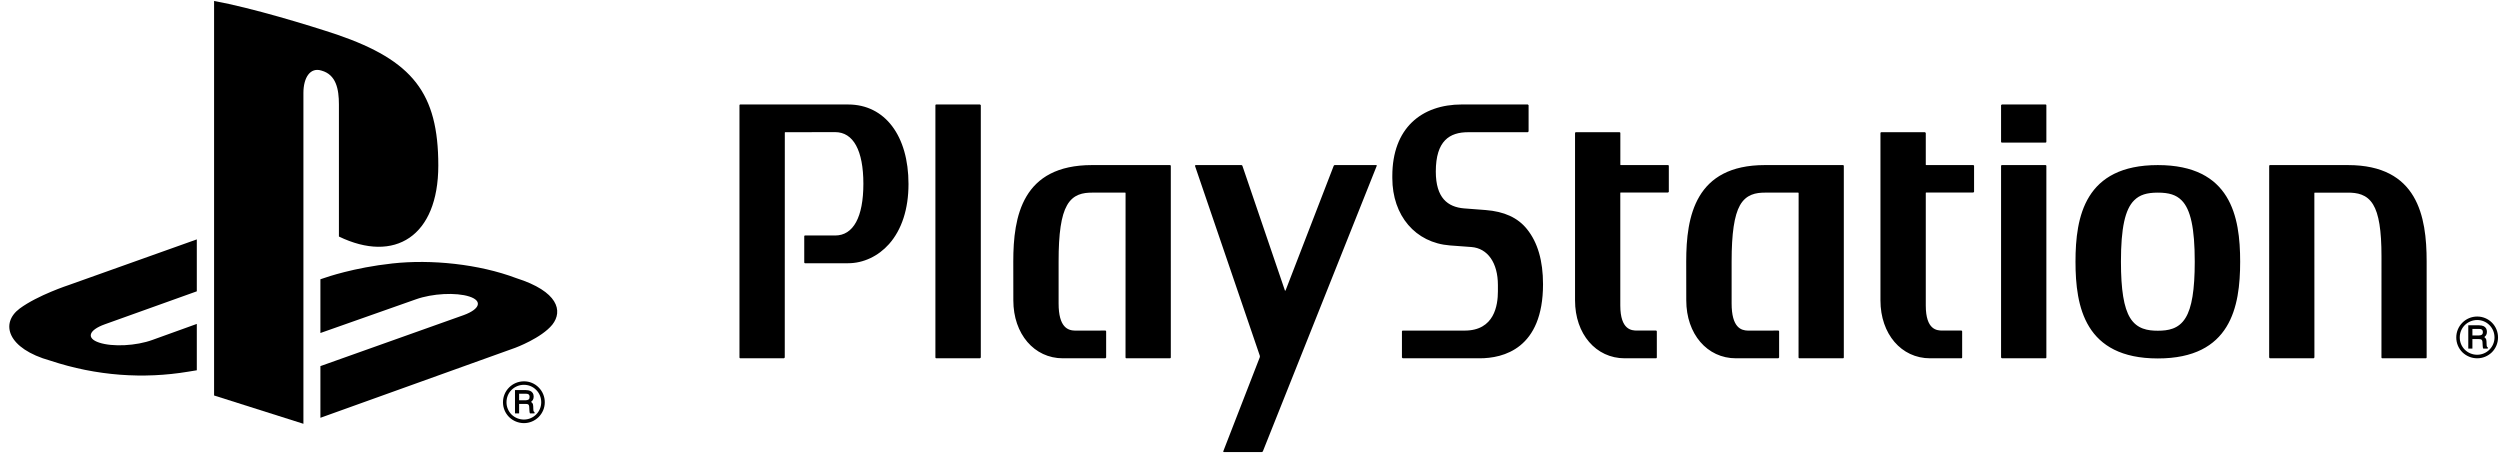
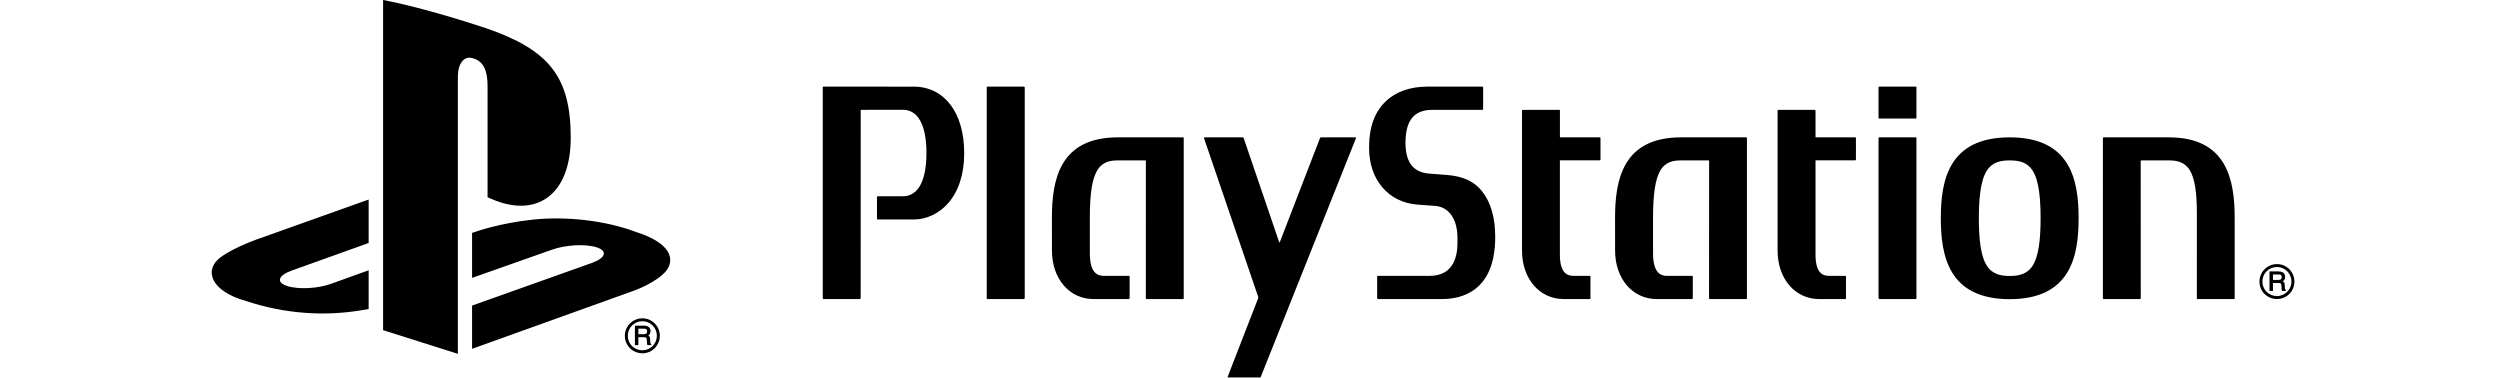
- <svg xmlns="http://www.w3.org/2000/svg" height="453" width="2500" viewBox="-3.734 0 1004.527 181.256">
+ <svg xmlns="http://www.w3.org/2000/svg" height="453" width="3000" viewBox="-3.734 0 1004.527 181.256">
  <path d="M82.286 0v158.53l35.895 11.372V36.977c0-6.264 2.793-10.423 7.272-8.992 5.856 1.624 6.994 7.394 6.994 13.588V94.66c22.343 10.814 39.934-.006 39.934-28.539 0-29.156-10.313-42.145-40.66-52.589C119.753 9.548 97.57 2.823 82.287 0" />
  <path d="M125.008 146.726l57.65-20.52c6.522-2.417 7.519-5.701 2.24-7.427-5.36-1.758-14.93-1.255-21.52 1.112l-38.37 13.535v-21.597l2.197-.725s11.107-3.935 26.728-5.629c15.591-1.709 34.712.223 49.74 5.887 16.929 5.378 18.826 13.222 14.543 18.681-4.345 5.403-14.88 9.311-14.88 9.311l-78.328 28.137M16.518 144.542C-.84 139.707-3.734 129.49 4.185 123.588c7.303-5.39 19.742-9.447 19.742-9.447l51.419-18.333v20.866l-36.968 13.25c-6.548 2.343-7.53 5.639-2.255 7.363 5.368 1.794 14.895 1.312 21.447-1.106l17.776-6.409V148.4c-1.146.192-2.42.386-3.583.584-17.722 2.942-36.603 1.734-55.245-4.441M209.058 159.09c0 .529-.126.873-.396 1.047-.31.21-.718.316-1.23.316h-2.578v-2.63h2.728c.387 0 .675.066.907.156.377.185.569.556.569 1.112m1.864 6.032c-.13-.038-.22-.166-.296-.383a4.273 4.273 0 0 1-.066-.71l-.042-1.193c-.019-.552-.124-.982-.356-1.238-.115-.202-.32-.33-.516-.47.256-.233.492-.472.691-.734.23-.371.364-.874.364-1.411 0-1.095-.471-1.874-1.389-2.305-.458-.194-1.055-.32-1.765-.32h-4.353v9.363h1.66v-3.812h2.53c.472 0 .788.06 1.02.137.313.2.482.502.503 1.02l.081 1.46c.025.373.05.596.07.765l.124.323.034.107h1.822v-.533m-11.255-3.937c0-1.912.716-3.667 2.024-4.967a7.057 7.057 0 0 1 4.986-2.044c1.86 0 3.603.716 4.91 2.044 1.32 1.3 2.032 3.055 2.032 4.967a6.95 6.95 0 0 1-6.942 6.944 7.106 7.106 0 0 1-4.986-2.02 6.937 6.937 0 0 1-2.024-4.924m7.01 8.38c2.244 0 4.328-.886 5.917-2.453 1.57-1.596 2.455-3.68 2.455-5.927a8.365 8.365 0 0 0-2.455-5.952 8.232 8.232 0 0 0-5.917-2.46c-4.658 0-8.425 3.76-8.425 8.412 0 2.246.869 4.33 2.438 5.927a8.533 8.533 0 0 0 5.987 2.453M337.063 41.603l-43.348-.019a.316.316 0 0 0-.322.305v101.383c0 .162.143.314.322.314h17.568l.309-.314.02-90.378.104-.15 20.116-.038c7.324 0 11.347 7.38 11.347 20.756 0 13.383-4.023 20.78-11.347 20.78l-12.107-.013c-.181 0-.304.138-.304.311v10.519c0 .205.123.33.304.33h17.338c6.116 0 12.107-2.835 16.43-7.706 5.121-5.78 7.818-14.127 7.818-24.129 0-19.382-9.467-31.951-24.248-31.951M390.043 41.584h-17.579c-.2 0-.343.141-.343.305v101.383c0 .164.143.314.343.314h17.58l.322-.314V41.889zM466.71 66.262c0-.18-.158-.315-.331-.315h-31.305c-28.071 0-31.66 20.605-31.66 38.714l.022 15.661c0 13.477 8.381 23.263 19.904 23.263h17.08l.309-.313v-10.508c0-.171-.145-.324-.309-.324l-12.2.021c-2.81-.058-6.595-1.247-6.595-10.91v-16.909c-.013-11.236 1.033-18.42 3.366-22.507 2.527-4.51 6.505-5.116 10.083-5.116h13.343l.113.159-.017 66.094c0 .16.136.313.323.313h17.547c.173 0 .328-.153.328-.313M593.164 84.01l-8.656-.66c-6.492-.559-11.32-4.154-11.32-14.791 0-12.42 5.57-15.818 13.006-15.818h23.96l.318-.309V41.89l-.318-.303h-.501l-25.957.006c-16.353 0-27.981 9.604-27.981 28.745v.833c0 15.104 9.293 26.005 23.143 27.064l8.616.638c6.572.498 10.665 6.375 10.665 15.294v2.508c0 5.576-1.394 15.778-13.352 15.778h-24.895a.322.322 0 0 0-.313.324v10.494l.313.314H590.8c9.523 0 25.47-3.853 25.47-29.774 0-9.392-2.133-16.794-6.457-22.143-3.686-4.595-9.147-7.08-16.649-7.657M737.131 66.262a.316.316 0 0 0-.314-.315h-31.375c-28.01 0-31.636 20.605-31.636 38.714l.022 15.661c0 13.477 8.374 23.263 19.957 23.263h17.033l.317-.313v-10.508a.33.33 0 0 0-.317-.324l-12.207.021c-2.8-.058-6.55-1.247-6.561-10.91v-16.909c0-11.236 1.057-18.42 3.335-22.507 2.53-4.51 6.533-5.116 10.051-5.116h13.404l.132.159-.032 66.094c0 .16.145.313.32.313h17.572c.173 0 .3-.153.3-.313M666.507 65.949h-19.07l-.1-.117V53.056c0-.17-.13-.313-.306-.313h-17.563c-.179 0-.335.143-.335.313v67.275c0 13.476 8.4 23.255 19.967 23.255h12.578c.18 0 .32-.152.32-.314v-10.496c0-.172-.14-.334-.32-.334h-7.722c-1.979-.03-6.618-.13-6.637-10.058V77.093l.107-.102c5.842.03 19.081 0 19.081 0l.31-.288v-10.44a.314.314 0 0 0-.31-.314M789.155 65.949h-18.962l-.128-.117V53.056l-.29-.313h-17.599a.324.324 0 0 0-.324.313v67.275c0 13.476 8.386 23.255 19.944 23.255h12.575a.31.31 0 0 0 .31-.314v-10.496c0-.172-.122-.334-.31-.334h-7.72c-1.985-.03-6.586-.13-6.586-10.058V77.093l.105-.102c5.796.03 18.985 0 18.985 0l.313-.288v-10.44a.324.324 0 0 0-.313-.314M818.195 65.949h-17.56a.324.324 0 0 0-.32.314v77.009l.32.314h17.56a.319.319 0 0 0 .324-.314V66.263a.31.31 0 0 0-.324-.314M818.195 41.584h-17.56l-.32.305v14.723c0 .179.156.31.32.31h17.56c.192 0 .324-.131.324-.31V41.889c0-.164-.132-.305-.324-.305M939.7 65.949h-31.342a.314.314 0 0 0-.31.314l-.009 77.009.294.314h17.593l.297-.314-.024-66.113.122-.128 13.364-.01c3.614 0 7.579.583 10.115 4.762 2.32 3.776 3.372 10.415 3.372 20.834.015.45-.014 40.655-.014 40.655 0 .162.14.314.313.314h17.517c.19 0 .33-.152.33-.314v-38.62c0-18.1-3.616-38.703-31.618-38.703M874.443 127.343c-2.764 4.553-7.153 5.161-11.135 5.161-3.942 0-8.344-.608-11.138-5.16-2.52-4.097-3.686-11.275-3.686-22.592v-.09c0-13.357 1.643-20.946 5.32-24.56 2.199-2.193 5.05-3.083 9.504-3.083 4.52 0 7.342.89 9.54 3.083 3.643 3.614 5.29 11.235 5.29 24.65 0 11.332-1.17 18.515-3.695 22.591M863.308 65.95c-29.335 0-33.085 20.701-33.085 38.803 0 18.121 3.75 38.89 33.085 38.89 29.338 0 33.079-20.769 33.079-38.89 0-18.102-3.74-38.803-33.079-38.803M476.622 65.949l-.203.305 26.057 76.304c.043.171.043.435-.012.603l-14.671 37.78c-.062.178.019.31.192.31h15.278a.494.494 0 0 0 .449-.31l45.74-114.687c.065-.183-.016-.305-.195-.305h-16.67a.48.48 0 0 0-.427.305l-19.365 50.141h-.217l-17.097-50.14c-.04-.184-.236-.306-.41-.306M993.906 133.064c0 .509-.141.84-.41 1.038-.3.215-.711.306-1.214.306h-2.576v-2.621h2.72c.389 0 .683.06.901.162.372.182.579.548.579 1.115m1.85 6.028c-.12-.047-.216-.175-.294-.388a5.719 5.719 0 0 1-.054-.71l-.042-1.178c-.024-.577-.126-1.008-.369-1.244-.115-.207-.315-.348-.503-.493.243-.227.486-.458.684-.726.235-.371.362-.854.362-1.39 0-1.116-.47-1.889-1.382-2.317-.474-.192-1.05-.32-1.769-.32h-4.342v9.36h1.659v-3.818h2.523c.465 0 .799.066 1.01.141.313.2.484.507.512 1.02l.083 1.468c.021.362.042.595.072.742l.111.334.036.113h1.824v-.543m-11.252-3.927c0-1.918.717-3.66 2.036-4.978a7.081 7.081 0 0 1 4.965-2.034c1.865 0 3.605.72 4.914 2.034 1.325 1.319 2.045 3.06 2.045 4.978 0 3.833-3.128 6.946-6.96 6.946a7.079 7.079 0 0 1-4.964-2.022 6.892 6.892 0 0 1-2.036-4.924m7 8.37c2.253 0 4.346-.885 5.938-2.442a8.446 8.446 0 0 0 2.437-5.928 8.42 8.42 0 0 0-2.437-5.956 8.308 8.308 0 0 0-5.937-2.456 8.405 8.405 0 0 0-8.404 8.412c0 2.237.86 4.34 2.436 5.928a8.54 8.54 0 0 0 5.968 2.442" />
</svg>
